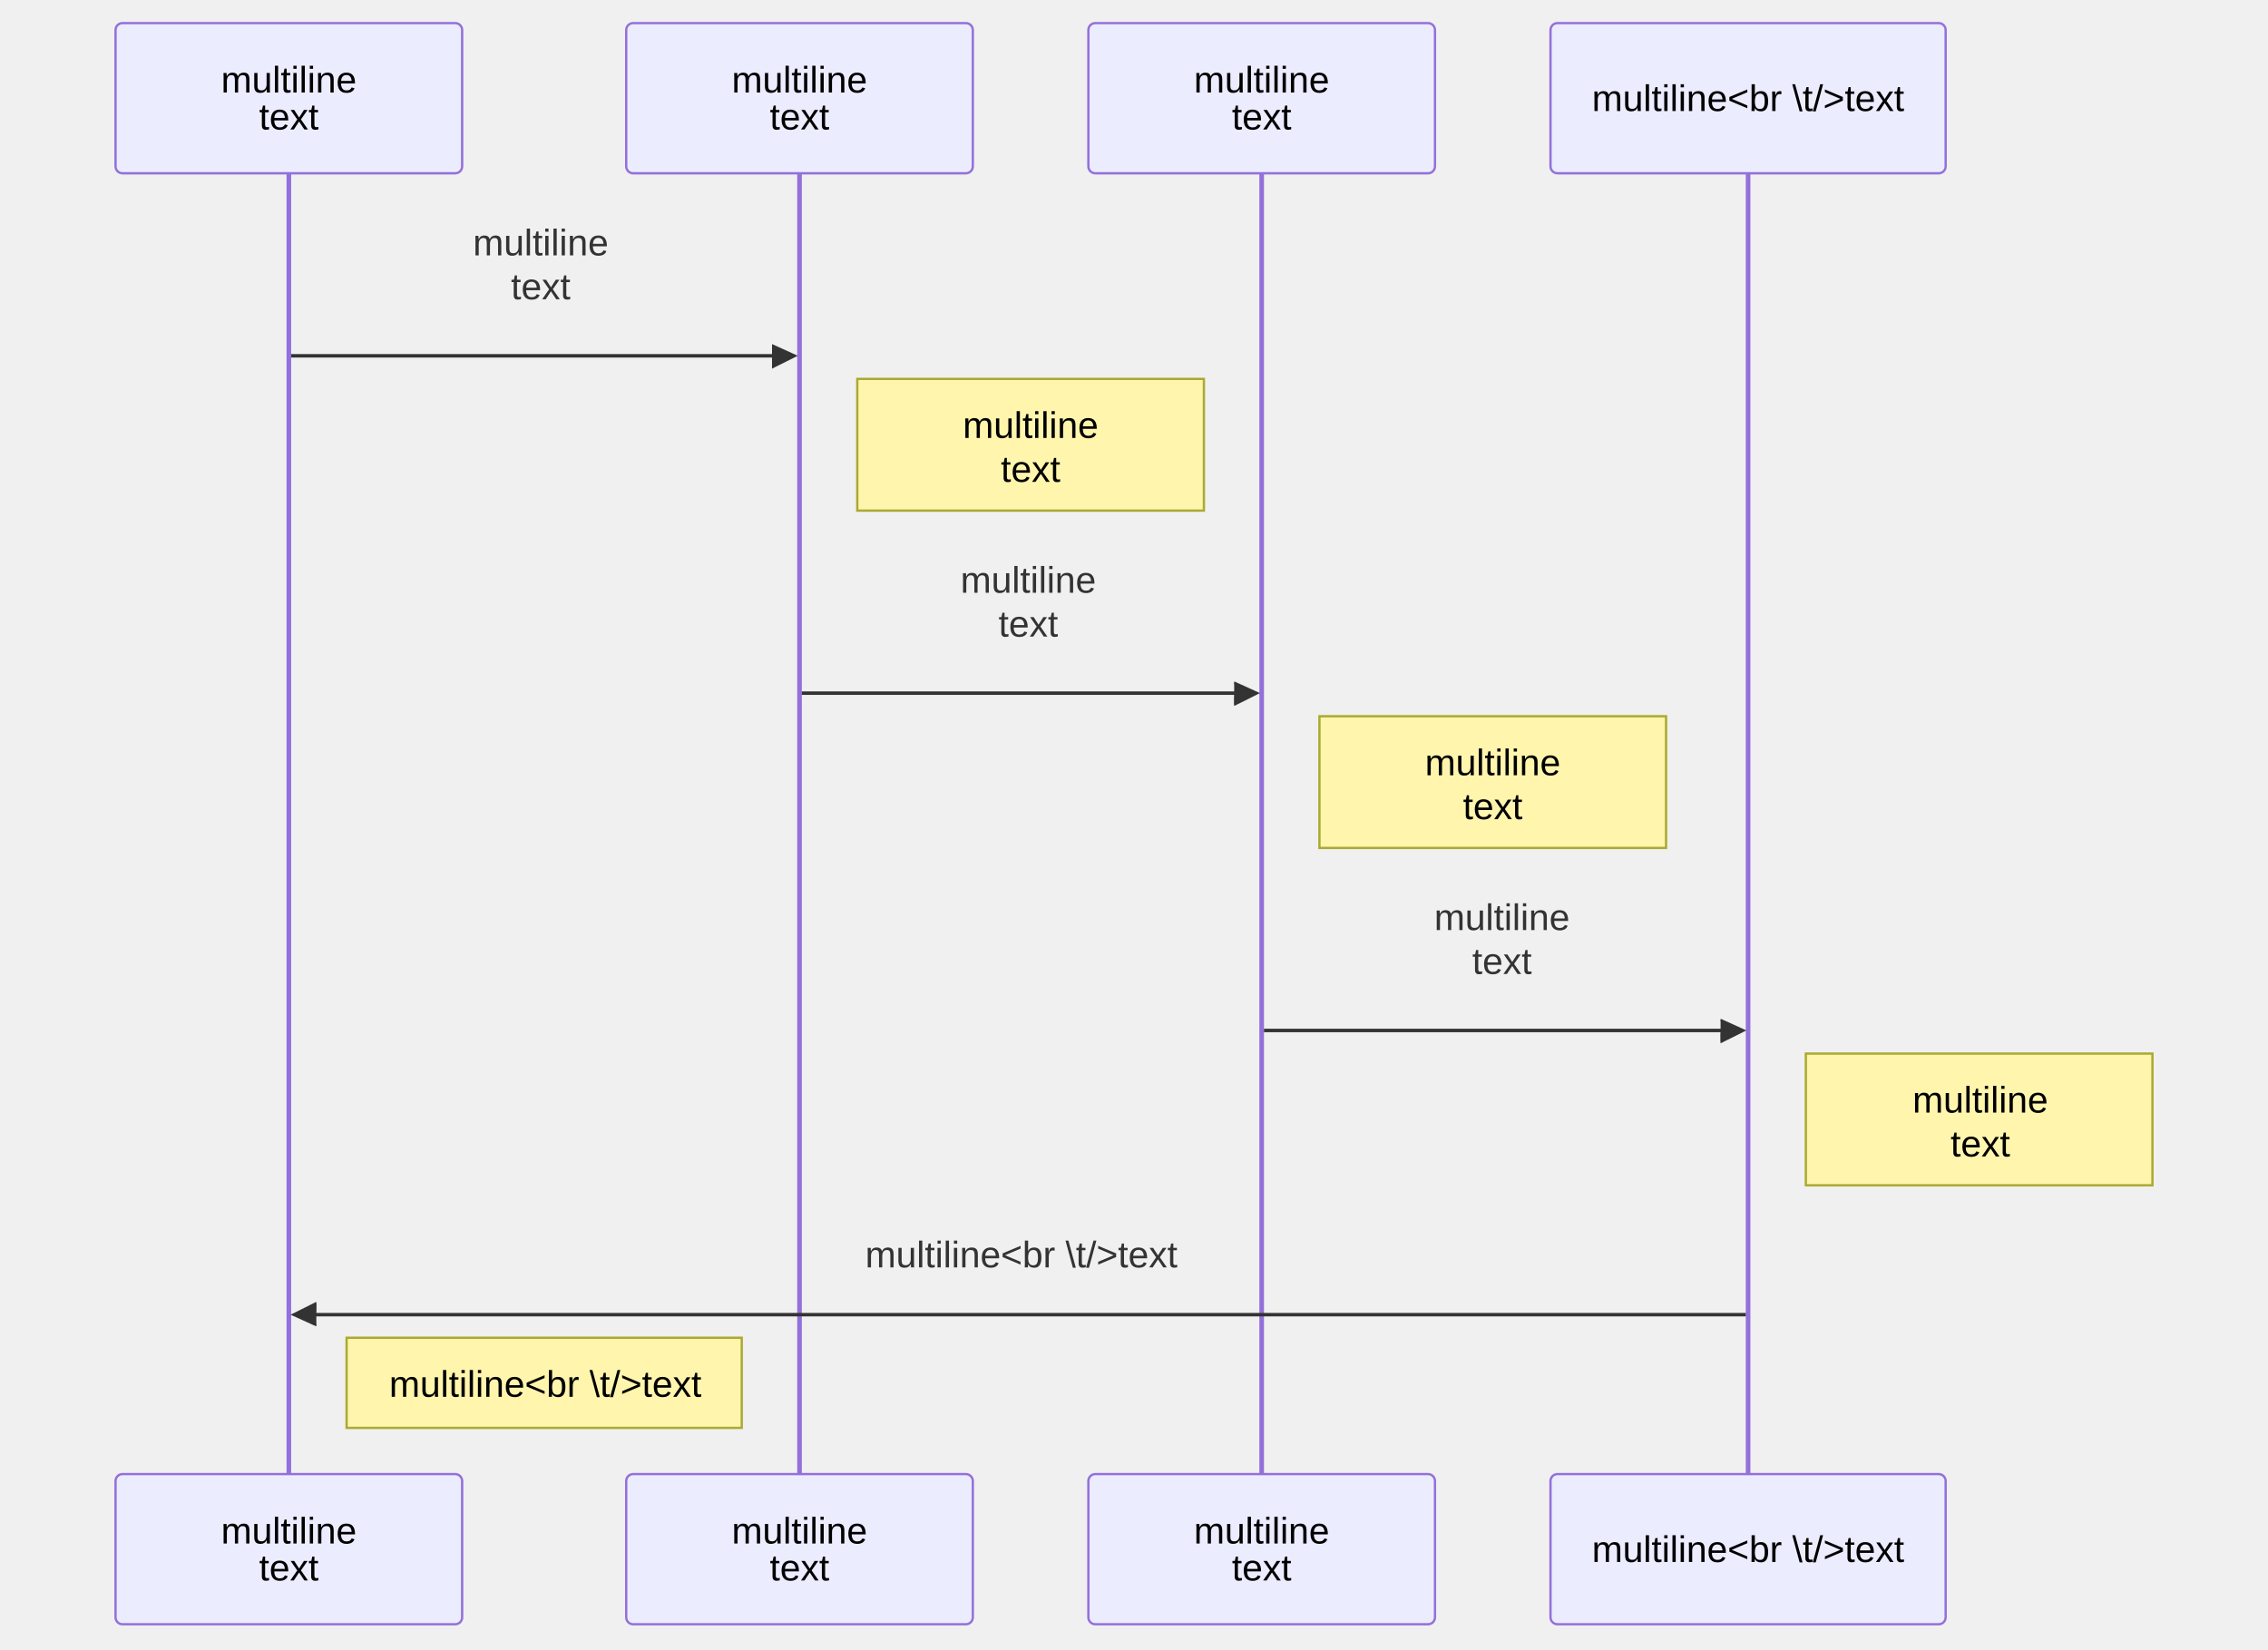
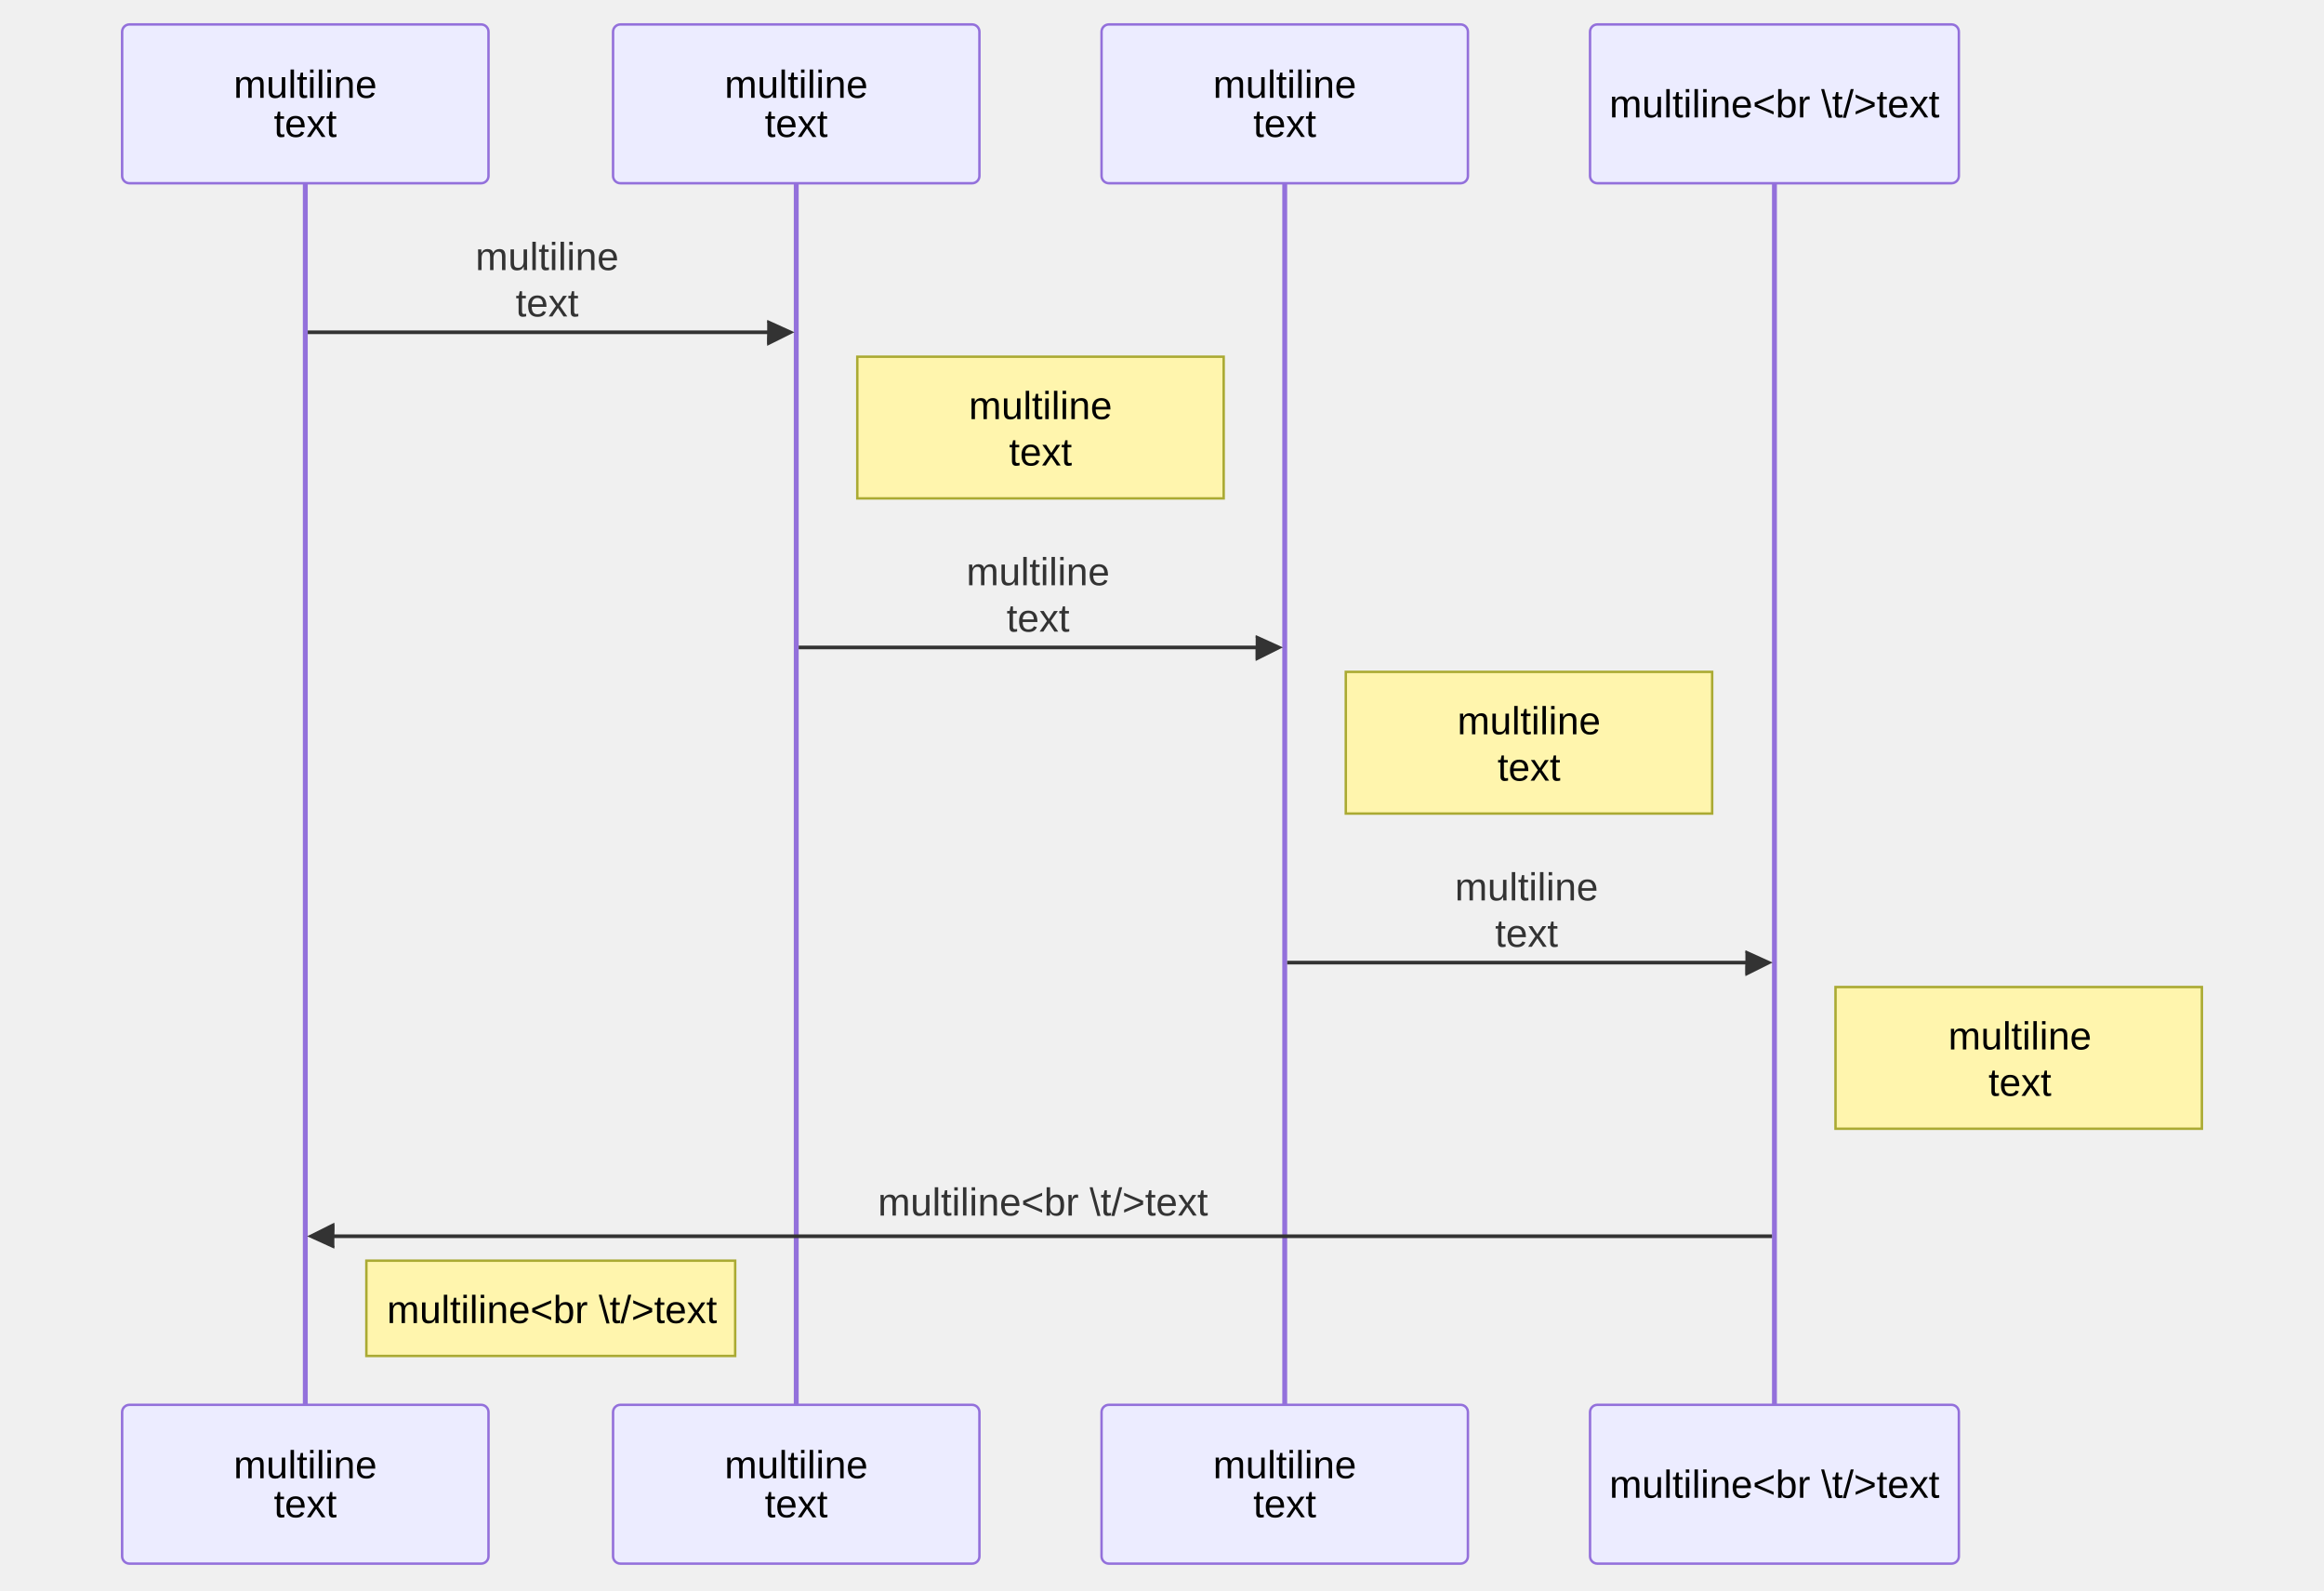
- <svg xmlns="http://www.w3.org/2000/svg" id="html_br_variants_and_wrap" width="100%" style="max-width: 981.5px; background-color: white;" viewBox="-50 -10 981.5 714" role="graphics-document document" aria-roledescription="sequence">
+ <svg xmlns="http://www.w3.org/2000/svg" id="html_br_variants_and_wrap" width="100%" style="max-width: 951.5px; background-color: white;" viewBox="-50 -10 951.5 651" role="graphics-document document" aria-roledescription="sequence">
  <g>
-     <rect x="621" y="628" fill="#eaeaea" stroke="#666" width="171" height="65" name="4" rx="3" ry="3" class="actor actor-bottom" />
-     <text x="706.5" y="660.5" dominant-baseline="central" alignment-baseline="central" class="actor actor-box" style="text-anchor: middle; font-size: 16px; font-weight: 400;">
-       <tspan x="706.5" dy="0">multiline&lt;br \t/&gt;text</tspan>
+     <rect x="601" y="565" fill="#eaeaea" stroke="#666" width="151" height="65" name="4" rx="3" ry="3" class="actor actor-bottom" />
+     <text x="676.5" y="597.5" dominant-baseline="central" alignment-baseline="central" class="actor actor-box" style="text-anchor: middle; font-size: 16px; font-weight: 400;">
+       <tspan x="676.5" dy="0">multiline&lt;br \t/&gt;text</tspan>
    </text>
  </g>
  <g>
-     <rect x="421" y="628" fill="#eaeaea" stroke="#666" width="150" height="65" name="3" rx="3" ry="3" class="actor actor-bottom" />
-     <text x="496" y="660.5" dominant-baseline="central" alignment-baseline="central" class="actor actor-box" style="text-anchor: middle; font-size: 16px; font-weight: 400;">
-       <tspan x="496" dy="-8">multiline</tspan>
+     <rect x="401" y="565" fill="#eaeaea" stroke="#666" width="150" height="65" name="3" rx="3" ry="3" class="actor actor-bottom" />
+     <text x="476" y="597.5" dominant-baseline="central" alignment-baseline="central" class="actor actor-box" style="text-anchor: middle; font-size: 16px; font-weight: 400;">
+       <tspan x="476" dy="-8">multiline</tspan>
    </text>
-     <text x="496" y="660.5" dominant-baseline="central" alignment-baseline="central" class="actor actor-box" style="text-anchor: middle; font-size: 16px; font-weight: 400;">
-       <tspan x="496" dy="8">text</tspan>
+     <text x="476" y="597.5" dominant-baseline="central" alignment-baseline="central" class="actor actor-box" style="text-anchor: middle; font-size: 16px; font-weight: 400;">
+       <tspan x="476" dy="8">text</tspan>
    </text>
  </g>
  <g>
-     <rect x="221" y="628" fill="#eaeaea" stroke="#666" width="150" height="65" name="2" rx="3" ry="3" class="actor actor-bottom" />
-     <text x="296" y="660.5" dominant-baseline="central" alignment-baseline="central" class="actor actor-box" style="text-anchor: middle; font-size: 16px; font-weight: 400;">
-       <tspan x="296" dy="-8">multiline</tspan>
+     <rect x="201" y="565" fill="#eaeaea" stroke="#666" width="150" height="65" name="2" rx="3" ry="3" class="actor actor-bottom" />
+     <text x="276" y="597.5" dominant-baseline="central" alignment-baseline="central" class="actor actor-box" style="text-anchor: middle; font-size: 16px; font-weight: 400;">
+       <tspan x="276" dy="-8">multiline</tspan>
    </text>
-     <text x="296" y="660.5" dominant-baseline="central" alignment-baseline="central" class="actor actor-box" style="text-anchor: middle; font-size: 16px; font-weight: 400;">
-       <tspan x="296" dy="8">text</tspan>
+     <text x="276" y="597.5" dominant-baseline="central" alignment-baseline="central" class="actor actor-box" style="text-anchor: middle; font-size: 16px; font-weight: 400;">
+       <tspan x="276" dy="8">text</tspan>
    </text>
  </g>
  <g>
-     <rect x="0" y="628" fill="#eaeaea" stroke="#666" width="150" height="65" name="1" rx="3" ry="3" class="actor actor-bottom" />
-     <text x="75" y="660.5" dominant-baseline="central" alignment-baseline="central" class="actor actor-box" style="text-anchor: middle; font-size: 16px; font-weight: 400;">
+     <rect x="0" y="565" fill="#eaeaea" stroke="#666" width="150" height="65" name="1" rx="3" ry="3" class="actor actor-bottom" />
+     <text x="75" y="597.5" dominant-baseline="central" alignment-baseline="central" class="actor actor-box" style="text-anchor: middle; font-size: 16px; font-weight: 400;">
      <tspan x="75" dy="-8">multiline</tspan>
    </text>
-     <text x="75" y="660.5" dominant-baseline="central" alignment-baseline="central" class="actor actor-box" style="text-anchor: middle; font-size: 16px; font-weight: 400;">
+     <text x="75" y="597.5" dominant-baseline="central" alignment-baseline="central" class="actor actor-box" style="text-anchor: middle; font-size: 16px; font-weight: 400;">
      <tspan x="75" dy="8">text</tspan>
    </text>
  </g>
  <g>
-     <line id="actor3" x1="706.5" y1="65" x2="706.5" y2="628" class="actor-line 200" stroke-width="0.5px" stroke="#999" name="4" data-et="life-line" data-id="4" />
+     <line id="actor3" x1="676.5" y1="65" x2="676.5" y2="565" class="actor-line 200" stroke-width="0.5px" stroke="#999" name="4" data-et="life-line" data-id="4" />
    <g id="root-3" data-et="participant" data-type="participant" data-id="4">
-       <rect x="621" y="0" fill="#eaeaea" stroke="#666" width="171" height="65" name="4" rx="3" ry="3" class="actor actor-top" />
-       <text x="706.5" y="32.5" dominant-baseline="central" alignment-baseline="central" class="actor actor-box" style="text-anchor: middle; font-size: 16px; font-weight: 400;">
-         <tspan x="706.5" dy="0">multiline&lt;br \t/&gt;text</tspan>
+       <rect x="601" y="0" fill="#eaeaea" stroke="#666" width="151" height="65" name="4" rx="3" ry="3" class="actor actor-top" />
+       <text x="676.5" y="32.5" dominant-baseline="central" alignment-baseline="central" class="actor actor-box" style="text-anchor: middle; font-size: 16px; font-weight: 400;">
+         <tspan x="676.5" dy="0">multiline&lt;br \t/&gt;text</tspan>
      </text>
    </g>
  </g>
  <g>
-     <line id="actor2" x1="496" y1="65" x2="496" y2="628" class="actor-line 200" stroke-width="0.5px" stroke="#999" name="3" data-et="life-line" data-id="3" />
+     <line id="actor2" x1="476" y1="65" x2="476" y2="565" class="actor-line 200" stroke-width="0.5px" stroke="#999" name="3" data-et="life-line" data-id="3" />
    <g id="root-2" data-et="participant" data-type="participant" data-id="3">
-       <rect x="421" y="0" fill="#eaeaea" stroke="#666" width="150" height="65" name="3" rx="3" ry="3" class="actor actor-top" />
-       <text x="496" y="32.5" dominant-baseline="central" alignment-baseline="central" class="actor actor-box" style="text-anchor: middle; font-size: 16px; font-weight: 400;">
-         <tspan x="496" dy="-8">multiline</tspan>
+       <rect x="401" y="0" fill="#eaeaea" stroke="#666" width="150" height="65" name="3" rx="3" ry="3" class="actor actor-top" />
+       <text x="476" y="32.5" dominant-baseline="central" alignment-baseline="central" class="actor actor-box" style="text-anchor: middle; font-size: 16px; font-weight: 400;">
+         <tspan x="476" dy="-8">multiline</tspan>
      </text>
-       <text x="496" y="32.5" dominant-baseline="central" alignment-baseline="central" class="actor actor-box" style="text-anchor: middle; font-size: 16px; font-weight: 400;">
-         <tspan x="496" dy="8">text</tspan>
+       <text x="476" y="32.5" dominant-baseline="central" alignment-baseline="central" class="actor actor-box" style="text-anchor: middle; font-size: 16px; font-weight: 400;">
+         <tspan x="476" dy="8">text</tspan>
      </text>
    </g>
  </g>
  <g>
-     <line id="actor1" x1="296" y1="65" x2="296" y2="628" class="actor-line 200" stroke-width="0.5px" stroke="#999" name="2" data-et="life-line" data-id="2" />
+     <line id="actor1" x1="276" y1="65" x2="276" y2="565" class="actor-line 200" stroke-width="0.5px" stroke="#999" name="2" data-et="life-line" data-id="2" />
    <g id="root-1" data-et="participant" data-type="participant" data-id="2">
-       <rect x="221" y="0" fill="#eaeaea" stroke="#666" width="150" height="65" name="2" rx="3" ry="3" class="actor actor-top" />
-       <text x="296" y="32.5" dominant-baseline="central" alignment-baseline="central" class="actor actor-box" style="text-anchor: middle; font-size: 16px; font-weight: 400;">
-         <tspan x="296" dy="-8">multiline</tspan>
+       <rect x="201" y="0" fill="#eaeaea" stroke="#666" width="150" height="65" name="2" rx="3" ry="3" class="actor actor-top" />
+       <text x="276" y="32.5" dominant-baseline="central" alignment-baseline="central" class="actor actor-box" style="text-anchor: middle; font-size: 16px; font-weight: 400;">
+         <tspan x="276" dy="-8">multiline</tspan>
      </text>
-       <text x="296" y="32.5" dominant-baseline="central" alignment-baseline="central" class="actor actor-box" style="text-anchor: middle; font-size: 16px; font-weight: 400;">
-         <tspan x="296" dy="8">text</tspan>
+       <text x="276" y="32.5" dominant-baseline="central" alignment-baseline="central" class="actor actor-box" style="text-anchor: middle; font-size: 16px; font-weight: 400;">
+         <tspan x="276" dy="8">text</tspan>
      </text>
    </g>
  </g>
  <g>
-     <line id="actor0" x1="75" y1="65" x2="75" y2="628" class="actor-line 200" stroke-width="0.5px" stroke="#999" name="1" data-et="life-line" data-id="1" />
+     <line id="actor0" x1="75" y1="65" x2="75" y2="565" class="actor-line 200" stroke-width="0.5px" stroke="#999" name="1" data-et="life-line" data-id="1" />
    <g id="root-0" data-et="participant" data-type="participant" data-id="1">
      <rect x="0" y="0" fill="#eaeaea" stroke="#666" width="150" height="65" name="1" rx="3" ry="3" class="actor actor-top" />
      <text x="75" y="32.5" dominant-baseline="central" alignment-baseline="central" class="actor actor-box" style="text-anchor: middle; font-size: 16px; font-weight: 400;">
        <tspan x="75" dy="-8">multiline</tspan>
      </text>
      <text x="75" y="32.5" dominant-baseline="central" alignment-baseline="central" class="actor actor-box" style="text-anchor: middle; font-size: 16px; font-weight: 400;">
        <tspan x="75" dy="8">text</tspan>
      </text>
    </g>
  </g>
  <style>#html_br_variants_and_wrap{font-family:"trebuchet ms",verdana,arial,sans-serif;font-size:16px;fill:#333;}@keyframes edge-animation-frame{from{stroke-dashoffset:0;}}@keyframes dash{to{stroke-dashoffset:0;}}#html_br_variants_and_wrap .edge-animation-slow{stroke-dasharray:9,5!important;stroke-dashoffset:900;animation:dash 50s linear infinite;stroke-linecap:round;}#html_br_variants_and_wrap .edge-animation-fast{stroke-dasharray:9,5!important;stroke-dashoffset:900;animation:dash 20s linear infinite;stroke-linecap:round;}#html_br_variants_and_wrap .error-icon{fill:#552222;}#html_br_variants_and_wrap .error-text{fill:#552222;stroke:#552222;}#html_br_variants_and_wrap .edge-thickness-normal{stroke-width:1px;}#html_br_variants_and_wrap .edge-thickness-thick{stroke-width:3.5px;}#html_br_variants_and_wrap .edge-pattern-solid{stroke-dasharray:0;}#html_br_variants_and_wrap .edge-thickness-invisible{stroke-width:0;fill:none;}#html_br_variants_and_wrap .edge-pattern-dashed{stroke-dasharray:3;}#html_br_variants_and_wrap .edge-pattern-dotted{stroke-dasharray:2;}#html_br_variants_and_wrap .marker{fill:#333333;stroke:#333333;}#html_br_variants_and_wrap .marker.cross{stroke:#333333;}#html_br_variants_and_wrap svg{font-family:"trebuchet ms",verdana,arial,sans-serif;font-size:16px;}#html_br_variants_and_wrap p{margin:0;}#html_br_variants_and_wrap .actor{stroke:#9370DB;fill:#ECECFF;stroke-width:1;}#html_br_variants_and_wrap rect.actor.outer-path[data-look="neo"]{filter:drop-shadow(1px 2px 2px rgba(185, 185, 185, 1));}#html_br_variants_and_wrap rect.note[data-look="neo"]{stroke:#aaaa33;fill:#fff5ad;filter:drop-shadow(1px 2px 2px rgba(185, 185, 185, 1));}#html_br_variants_and_wrap text.actor&gt;tspan{fill:black;stroke:none;}#html_br_variants_and_wrap .actor-line{stroke:#9370DB;}#html_br_variants_and_wrap .innerArc{stroke-width:1.5;stroke-dasharray:none;}#html_br_variants_and_wrap .messageLine0{stroke-width:1.5;stroke-dasharray:none;stroke:#333;}#html_br_variants_and_wrap .messageLine1{stroke-width:1.5;stroke-dasharray:2,2;stroke:#333;}#html_br_variants_and_wrap [id$="-arrowhead"] path{fill:#333;stroke:#333;}#html_br_variants_and_wrap .sequenceNumber{fill:white;}#html_br_variants_and_wrap [id$="-sequencenumber"]{fill:#333;}#html_br_variants_and_wrap [id$="-crosshead"] path{fill:#333;stroke:#333;}#html_br_variants_and_wrap .messageText{fill:#333;stroke:none;}#html_br_variants_and_wrap .labelBox{stroke:#9370DB;fill:#ECECFF;filter:none;}#html_br_variants_and_wrap .labelText,#html_br_variants_and_wrap .labelText&gt;tspan{fill:black;stroke:none;}#html_br_variants_and_wrap .loopText,#html_br_variants_and_wrap .loopText&gt;tspan{fill:black;stroke:none;}#html_br_variants_and_wrap .sectionTitle,#html_br_variants_and_wrap .sectionTitle&gt;tspan{fill:black;stroke:none;}#html_br_variants_and_wrap .loopLine{stroke-width:2px;stroke-dasharray:2,2;stroke:#9370DB;fill:#9370DB;}#html_br_variants_and_wrap .note{stroke:#aaaa33;fill:#fff5ad;}#html_br_variants_and_wrap .noteText,#html_br_variants_and_wrap .noteText&gt;tspan{fill:black;stroke:none;font-weight:normal;}#html_br_variants_and_wrap .activation0{fill:#f4f4f4;stroke:#666;}#html_br_variants_and_wrap .activation1{fill:#f4f4f4;stroke:#666;}#html_br_variants_and_wrap .activation2{fill:#f4f4f4;stroke:#666;}#html_br_variants_and_wrap .actorPopupMenu{position:absolute;}#html_br_variants_and_wrap .actorPopupMenuPanel{position:absolute;fill:#ECECFF;box-shadow:0px 8px 16px 0px rgba(0,0,0,0.2);filter:drop-shadow(3px 5px 2px rgb(0 0 0 / 0.4));}#html_br_variants_and_wrap .actor-man circle,#html_br_variants_and_wrap line{fill:#ECECFF;stroke-width:2px;}#html_br_variants_and_wrap g rect.rect{filter:drop-shadow(1px 2px 2px rgba(185, 185, 185, 1));stroke:#9370DB;}#html_br_variants_and_wrap .node .neo-node{stroke:#9370DB;}#html_br_variants_and_wrap [data-look="neo"].node rect,#html_br_variants_and_wrap [data-look="neo"].cluster rect,#html_br_variants_and_wrap [data-look="neo"].node polygon{stroke:#9370DB;filter:drop-shadow(1px 2px 2px rgba(185, 185, 185, 1));}#html_br_variants_and_wrap [data-look="neo"].swimlane.cluster rect{filter:none;}#html_br_variants_and_wrap [data-look="neo"].node path{stroke:#9370DB;stroke-width:1px;}#html_br_variants_and_wrap [data-look="neo"].node .outer-path{filter:drop-shadow(1px 2px 2px rgba(185, 185, 185, 1));}#html_br_variants_and_wrap [data-look="neo"].node .neo-line path{stroke:#9370DB;filter:none;}#html_br_variants_and_wrap [data-look="neo"].node circle{stroke:#9370DB;filter:drop-shadow(1px 2px 2px rgba(185, 185, 185, 1));}#html_br_variants_and_wrap [data-look="neo"].node circle .state-start{fill:#000000;}#html_br_variants_and_wrap [data-look="neo"].icon-shape .icon{fill:#9370DB;filter:drop-shadow(1px 2px 2px rgba(185, 185, 185, 1));}#html_br_variants_and_wrap [data-look="neo"].icon-shape .icon-neo path{stroke:#9370DB;filter:drop-shadow(1px 2px 2px rgba(185, 185, 185, 1));}#html_br_variants_and_wrap :root{--mermaid-font-family:"trebuchet ms",verdana,arial,sans-serif;}</style>
  <g />
  <defs>
    <symbol id="html_br_variants_and_wrap-computer" width="24" height="24">
      <path transform="scale(.5)" d="M2 2v13h20v-13h-20zm18 11h-16v-9h16v9zm-10.228 6l.466-1h3.524l.467 1h-4.457zm14.228 3h-24l2-6h2.104l-1.33 4h18.45l-1.297-4h2.073l2 6zm-5-10h-14v-7h14v7z" />
    </symbol>
  </defs>
  <defs>
    <symbol id="html_br_variants_and_wrap-database" fill-rule="evenodd" clip-rule="evenodd">
      <path transform="scale(.5)" d="M12.258.001l.256.004.255.005.253.008.251.01.249.012.247.015.246.016.242.019.241.02.239.023.236.024.233.027.231.028.229.031.225.032.223.034.22.036.217.038.214.04.211.041.208.043.205.045.201.046.198.048.194.05.191.051.187.053.183.054.18.056.175.057.172.059.168.06.163.061.16.063.155.064.15.066.074.033.073.033.071.034.07.034.069.035.068.035.067.035.066.035.064.036.064.036.062.036.06.036.06.037.058.037.058.037.055.038.055.038.053.038.052.038.051.039.05.039.048.039.047.039.045.04.044.04.043.04.041.04.04.041.039.041.037.041.036.041.034.041.033.042.032.042.03.042.029.042.027.042.026.043.024.043.023.043.021.043.02.043.018.044.017.043.015.044.013.044.012.044.011.045.009.044.007.045.006.045.004.045.002.045.001.045v17l-.001.045-.002.045-.004.045-.006.045-.007.045-.009.044-.011.045-.012.044-.013.044-.015.044-.017.043-.018.044-.02.043-.021.043-.023.043-.024.043-.026.043-.027.042-.029.042-.03.042-.032.042-.033.042-.034.041-.036.041-.037.041-.039.041-.04.041-.041.04-.043.04-.044.04-.045.04-.047.039-.048.039-.05.039-.051.039-.052.038-.053.038-.055.038-.055.038-.058.037-.058.037-.06.037-.06.036-.062.036-.064.036-.064.036-.066.035-.067.035-.068.035-.069.035-.07.034-.071.034-.073.033-.074.033-.15.066-.155.064-.16.063-.163.061-.168.06-.172.059-.175.057-.18.056-.183.054-.187.053-.191.051-.194.05-.198.048-.201.046-.205.045-.208.043-.211.041-.214.04-.217.038-.22.036-.223.034-.225.032-.229.031-.231.028-.233.027-.236.024-.239.023-.241.02-.242.019-.246.016-.247.015-.249.012-.251.01-.253.008-.255.005-.256.004-.258.001-.258-.001-.256-.004-.255-.005-.253-.008-.251-.01-.249-.012-.247-.015-.245-.016-.243-.019-.241-.02-.238-.023-.236-.024-.234-.027-.231-.028-.228-.031-.226-.032-.223-.034-.22-.036-.217-.038-.214-.04-.211-.041-.208-.043-.204-.045-.201-.046-.198-.048-.195-.05-.19-.051-.187-.053-.184-.054-.179-.056-.176-.057-.172-.059-.167-.06-.164-.061-.159-.063-.155-.064-.151-.066-.074-.033-.072-.033-.072-.034-.07-.034-.069-.035-.068-.035-.067-.035-.066-.035-.064-.036-.063-.036-.062-.036-.061-.036-.06-.037-.058-.037-.057-.037-.056-.038-.055-.038-.053-.038-.052-.038-.051-.039-.049-.039-.049-.039-.046-.039-.046-.04-.044-.04-.043-.04-.041-.04-.04-.041-.039-.041-.037-.041-.036-.041-.034-.041-.033-.042-.032-.042-.03-.042-.029-.042-.027-.042-.026-.043-.024-.043-.023-.043-.021-.043-.02-.043-.018-.044-.017-.043-.015-.044-.013-.044-.012-.044-.011-.045-.009-.044-.007-.045-.006-.045-.004-.045-.002-.045-.001-.045v-17l.001-.045.002-.045.004-.045.006-.045.007-.045.009-.044.011-.045.012-.044.013-.044.015-.044.017-.043.018-.044.02-.043.021-.043.023-.043.024-.043.026-.043.027-.042.029-.042.03-.042.032-.042.033-.042.034-.041.036-.041.037-.041.039-.041.04-.041.041-.04.043-.04.044-.04.046-.04.046-.039.049-.039.049-.039.051-.039.052-.038.053-.038.055-.038.056-.038.057-.037.058-.037.06-.037.061-.036.062-.036.063-.036.064-.036.066-.035.067-.035.068-.035.069-.035.07-.034.072-.034.072-.033.074-.033.151-.066.155-.064.159-.063.164-.061.167-.06.172-.059.176-.057.179-.056.184-.054.187-.053.19-.051.195-.05.198-.048.201-.046.204-.045.208-.043.211-.041.214-.04.217-.038.22-.036.223-.034.226-.032.228-.031.231-.028.234-.027.236-.024.238-.023.241-.02.243-.019.245-.016.247-.015.249-.012.251-.01.253-.008.255-.005.256-.004.258-.001.258.001zm-9.258 20.499v.01l.001.021.003.021.004.022.005.021.006.022.007.022.009.023.01.022.011.023.012.023.013.023.015.023.016.024.017.023.018.024.019.024.021.024.022.025.023.024.024.025.052.049.056.05.061.051.066.051.07.051.075.051.079.052.084.052.088.052.092.052.097.052.102.051.105.052.11.052.114.051.119.051.123.051.127.05.131.05.135.05.139.048.144.049.147.047.152.047.155.047.16.045.163.045.167.043.171.043.176.041.178.041.183.039.187.039.19.037.194.035.197.035.202.033.204.031.209.03.212.029.216.027.219.025.222.024.226.021.23.02.233.018.236.016.24.015.243.012.246.01.249.008.253.005.256.004.259.001.26-.001.257-.004.254-.005.25-.008.247-.011.244-.012.241-.014.237-.016.233-.018.231-.021.226-.021.224-.024.22-.026.216-.027.212-.028.21-.031.205-.031.202-.034.198-.034.194-.036.191-.037.187-.039.183-.04.179-.04.175-.042.172-.043.168-.044.163-.045.16-.046.155-.046.152-.047.148-.048.143-.049.139-.049.136-.05.131-.05.126-.05.123-.051.118-.052.114-.051.11-.052.106-.052.101-.052.096-.052.092-.052.088-.053.083-.051.079-.052.074-.052.07-.051.065-.051.06-.051.056-.05.051-.05.023-.024.023-.025.021-.024.02-.024.019-.024.018-.024.017-.024.015-.023.014-.024.013-.023.012-.023.01-.023.01-.022.008-.022.006-.022.006-.022.004-.022.004-.021.001-.021.001-.021v-4.127l-.077.055-.08.053-.083.054-.085.053-.087.052-.09.052-.093.051-.095.05-.097.05-.1.049-.102.049-.105.048-.106.047-.109.047-.111.046-.114.045-.115.045-.118.044-.12.043-.122.042-.124.042-.126.041-.128.04-.13.04-.132.038-.134.038-.135.037-.138.037-.139.035-.142.035-.143.034-.144.033-.147.032-.148.031-.15.03-.151.03-.153.029-.154.027-.156.027-.158.026-.159.025-.161.024-.162.023-.163.022-.165.021-.166.02-.167.019-.169.018-.169.017-.171.016-.173.015-.173.014-.175.013-.175.012-.177.011-.178.01-.179.008-.179.008-.181.006-.182.005-.182.004-.184.003-.184.002h-.37l-.184-.002-.184-.003-.182-.004-.182-.005-.181-.006-.179-.008-.179-.008-.178-.01-.176-.011-.176-.012-.175-.013-.173-.014-.172-.015-.171-.016-.17-.017-.169-.018-.167-.019-.166-.02-.165-.021-.163-.022-.162-.023-.161-.024-.159-.025-.157-.026-.156-.027-.155-.027-.153-.029-.151-.03-.15-.03-.148-.031-.146-.032-.145-.033-.143-.034-.141-.035-.14-.035-.137-.037-.136-.037-.134-.038-.132-.038-.13-.04-.128-.04-.126-.041-.124-.042-.122-.042-.12-.044-.117-.043-.116-.045-.113-.045-.112-.046-.109-.047-.106-.047-.105-.048-.102-.049-.1-.049-.097-.05-.095-.05-.093-.052-.09-.051-.087-.052-.085-.053-.083-.054-.08-.054-.077-.054v4.127zm0-5.654v.011l.001.021.003.021.004.021.005.022.006.022.007.022.009.022.01.022.011.023.012.023.013.023.015.024.016.023.017.024.018.024.019.024.021.024.022.024.023.025.024.024.052.05.056.05.061.05.066.051.07.051.075.052.079.051.084.052.088.052.092.052.097.052.102.052.105.052.11.051.114.051.119.052.123.05.127.051.131.05.135.049.139.049.144.048.147.048.152.047.155.046.16.045.163.045.167.044.171.042.176.042.178.04.183.04.187.038.19.037.194.036.197.034.202.033.204.032.209.03.212.028.216.027.219.025.222.024.226.022.23.02.233.018.236.016.24.014.243.012.246.01.249.008.253.006.256.003.259.001.26-.001.257-.003.254-.006.25-.008.247-.01.244-.012.241-.015.237-.016.233-.018.231-.02.226-.022.224-.024.22-.025.216-.027.212-.029.21-.03.205-.032.202-.033.198-.035.194-.036.191-.037.187-.039.183-.039.179-.041.175-.042.172-.043.168-.044.163-.045.16-.045.155-.047.152-.047.148-.048.143-.048.139-.05.136-.049.131-.05.126-.051.123-.051.118-.051.114-.052.11-.052.106-.052.101-.052.096-.052.092-.052.088-.052.083-.052.079-.052.074-.051.07-.052.065-.051.06-.05.056-.051.051-.049.023-.025.023-.024.021-.025.02-.024.019-.024.018-.024.017-.024.015-.023.014-.023.013-.024.012-.022.01-.023.01-.023.008-.022.006-.022.006-.022.004-.021.004-.022.001-.021.001-.021v-4.139l-.077.054-.08.054-.083.054-.085.052-.087.053-.09.051-.093.051-.095.051-.097.05-.1.049-.102.049-.105.048-.106.047-.109.047-.111.046-.114.045-.115.044-.118.044-.12.044-.122.042-.124.042-.126.041-.128.04-.13.039-.132.039-.134.038-.135.037-.138.036-.139.036-.142.035-.143.033-.144.033-.147.033-.148.031-.15.03-.151.03-.153.028-.154.028-.156.027-.158.026-.159.025-.161.024-.162.023-.163.022-.165.021-.166.02-.167.019-.169.018-.169.017-.171.016-.173.015-.173.014-.175.013-.175.012-.177.011-.178.009-.179.009-.179.007-.181.007-.182.005-.182.004-.184.003-.184.002h-.37l-.184-.002-.184-.003-.182-.004-.182-.005-.181-.007-.179-.007-.179-.009-.178-.009-.176-.011-.176-.012-.175-.013-.173-.014-.172-.015-.171-.016-.17-.017-.169-.018-.167-.019-.166-.02-.165-.021-.163-.022-.162-.023-.161-.024-.159-.025-.157-.026-.156-.027-.155-.028-.153-.028-.151-.03-.15-.03-.148-.031-.146-.033-.145-.033-.143-.033-.141-.035-.14-.036-.137-.036-.136-.037-.134-.038-.132-.039-.13-.039-.128-.04-.126-.041-.124-.042-.122-.043-.12-.043-.117-.044-.116-.044-.113-.046-.112-.046-.109-.046-.106-.047-.105-.048-.102-.049-.1-.049-.097-.05-.095-.051-.093-.051-.09-.051-.087-.053-.085-.052-.083-.054-.08-.054-.077-.054v4.139zm0-5.666v.011l.001.02.003.022.004.021.005.022.006.021.007.022.009.023.01.022.011.023.012.023.013.023.015.023.016.024.017.024.018.023.019.024.021.025.022.024.023.024.024.025.052.05.056.05.061.05.066.051.07.051.075.052.079.051.084.052.088.052.092.052.097.052.102.052.105.051.11.052.114.051.119.051.123.051.127.05.131.05.135.05.139.049.144.048.147.048.152.047.155.046.16.045.163.045.167.043.171.043.176.042.178.04.183.04.187.038.19.037.194.036.197.034.202.033.204.032.209.03.212.028.216.027.219.025.222.024.226.021.23.02.233.018.236.017.24.014.243.012.246.01.249.008.253.006.256.003.259.001.26-.001.257-.003.254-.006.25-.008.247-.01.244-.013.241-.014.237-.016.233-.018.231-.02.226-.022.224-.024.22-.025.216-.027.212-.029.21-.03.205-.032.202-.033.198-.035.194-.036.191-.037.187-.039.183-.039.179-.041.175-.042.172-.043.168-.044.163-.045.16-.045.155-.047.152-.047.148-.048.143-.049.139-.049.136-.049.131-.051.126-.05.123-.051.118-.052.114-.051.11-.052.106-.052.101-.052.096-.052.092-.052.088-.052.083-.052.079-.052.074-.052.07-.051.065-.051.06-.051.056-.05.051-.049.023-.025.023-.025.021-.024.02-.024.019-.024.018-.024.017-.024.015-.023.014-.024.013-.023.012-.023.01-.022.01-.023.008-.022.006-.022.006-.022.004-.022.004-.021.001-.021.001-.021v-4.153l-.077.054-.08.054-.083.053-.085.053-.087.053-.09.051-.093.051-.095.051-.097.05-.1.049-.102.048-.105.048-.106.048-.109.046-.111.046-.114.046-.115.044-.118.044-.12.043-.122.043-.124.042-.126.041-.128.04-.13.039-.132.039-.134.038-.135.037-.138.036-.139.036-.142.034-.143.034-.144.033-.147.032-.148.032-.15.03-.151.03-.153.028-.154.028-.156.027-.158.026-.159.024-.161.024-.162.023-.163.023-.165.021-.166.02-.167.019-.169.018-.169.017-.171.016-.173.015-.173.014-.175.013-.175.012-.177.01-.178.01-.179.009-.179.007-.181.006-.182.006-.182.004-.184.003-.184.001-.185.001-.185-.001-.184-.001-.184-.003-.182-.004-.182-.006-.181-.006-.179-.007-.179-.009-.178-.01-.176-.01-.176-.012-.175-.013-.173-.014-.172-.015-.171-.016-.17-.017-.169-.018-.167-.019-.166-.02-.165-.021-.163-.023-.162-.023-.161-.024-.159-.024-.157-.026-.156-.027-.155-.028-.153-.028-.151-.03-.15-.03-.148-.032-.146-.032-.145-.033-.143-.034-.141-.034-.14-.036-.137-.036-.136-.037-.134-.038-.132-.039-.13-.039-.128-.041-.126-.041-.124-.041-.122-.043-.12-.043-.117-.044-.116-.044-.113-.046-.112-.046-.109-.046-.106-.048-.105-.048-.102-.048-.1-.05-.097-.049-.095-.051-.093-.051-.09-.052-.087-.052-.085-.053-.083-.053-.08-.054-.077-.054v4.153zm8.74-8.179l-.257.004-.254.005-.25.008-.247.011-.244.012-.241.014-.237.016-.233.018-.231.021-.226.022-.224.023-.22.026-.216.027-.212.028-.21.031-.205.032-.202.033-.198.034-.194.036-.191.038-.187.038-.183.04-.179.041-.175.042-.172.043-.168.043-.163.045-.16.046-.155.046-.152.048-.148.048-.143.048-.139.049-.136.05-.131.05-.126.051-.123.051-.118.051-.114.052-.11.052-.106.052-.101.052-.096.052-.092.052-.088.052-.083.052-.079.052-.074.051-.07.052-.065.051-.06.05-.056.05-.051.05-.023.025-.023.024-.021.024-.02.025-.019.024-.018.024-.017.023-.015.024-.014.023-.013.023-.012.023-.01.023-.01.022-.008.022-.006.023-.006.021-.004.022-.004.021-.001.021-.001.021.001.021.001.021.004.021.004.022.006.021.006.023.008.022.01.022.01.023.012.023.013.023.014.023.015.024.017.023.018.024.019.024.02.025.021.024.023.024.023.025.051.05.056.05.06.05.065.051.07.052.074.051.079.052.083.052.088.052.092.052.096.052.101.052.106.052.11.052.114.052.118.051.123.051.126.051.131.05.136.05.139.049.143.048.148.048.152.048.155.046.16.046.163.045.168.043.172.043.175.042.179.041.183.04.187.038.191.038.194.036.198.034.202.033.205.032.21.031.212.028.216.027.22.026.224.023.226.022.231.021.233.018.237.016.241.014.244.012.247.011.25.008.254.005.257.004.26.001.26-.001.257-.004.254-.005.25-.008.247-.011.244-.012.241-.014.237-.016.233-.018.231-.021.226-.022.224-.023.22-.026.216-.027.212-.028.21-.031.205-.032.202-.033.198-.034.194-.036.191-.038.187-.038.183-.04.179-.041.175-.042.172-.043.168-.043.163-.045.16-.046.155-.046.152-.048.148-.048.143-.048.139-.049.136-.05.131-.05.126-.051.123-.051.118-.051.114-.052.11-.052.106-.052.101-.052.096-.052.092-.052.088-.052.083-.052.079-.052.074-.051.07-.052.065-.051.06-.05.056-.05.051-.05.023-.025.023-.024.021-.024.02-.025.019-.024.018-.024.017-.023.015-.024.014-.023.013-.023.012-.023.01-.023.01-.022.008-.022.006-.023.006-.021.004-.022.004-.021.001-.021.001-.021-.001-.021-.001-.021-.004-.021-.004-.022-.006-.021-.006-.023-.008-.022-.01-.022-.01-.023-.012-.023-.013-.023-.014-.023-.015-.024-.017-.023-.018-.024-.019-.024-.02-.025-.021-.024-.023-.024-.023-.025-.051-.05-.056-.05-.06-.05-.065-.051-.07-.052-.074-.051-.079-.052-.083-.052-.088-.052-.092-.052-.096-.052-.101-.052-.106-.052-.11-.052-.114-.052-.118-.051-.123-.051-.126-.051-.131-.05-.136-.05-.139-.049-.143-.048-.148-.048-.152-.048-.155-.046-.16-.046-.163-.045-.168-.043-.172-.043-.175-.042-.179-.041-.183-.04-.187-.038-.191-.038-.194-.036-.198-.034-.202-.033-.205-.032-.21-.031-.212-.028-.216-.027-.22-.026-.224-.023-.226-.022-.231-.021-.233-.018-.237-.016-.241-.014-.244-.012-.247-.011-.25-.008-.254-.005-.257-.004-.26-.001-.26.001z" />
    </symbol>
  </defs>
  <defs>
    <symbol id="html_br_variants_and_wrap-clock" width="24" height="24">
      <path transform="scale(.5)" d="M12 2c5.514 0 10 4.486 10 10s-4.486 10-10 10-10-4.486-10-10 4.486-10 10-10zm0-2c-6.627 0-12 5.373-12 12s5.373 12 12 12 12-5.373 12-12-5.373-12-12-12zm5.848 12.459c.202.038.202.333.001.372-1.907.361-6.045 1.111-6.547 1.111-.719 0-1.301-.582-1.301-1.301 0-.512.77-5.447 1.125-7.445.034-.192.312-.181.343.014l.985 6.238 5.394 1.011z" />
    </symbol>
  </defs>
  <defs>
    <marker id="html_br_variants_and_wrap-arrowhead" refX="7.9" refY="5" markerUnits="userSpaceOnUse" markerWidth="12" markerHeight="12" orient="auto-start-reverse">
      <path d="M -1 0 L 10 5 L 0 10 z" />
    </marker>
  </defs>
  <defs>
    <marker id="html_br_variants_and_wrap-crosshead" markerWidth="15" markerHeight="8" orient="auto" refX="4" refY="4.5">
      <path fill="none" stroke="#000000" stroke-width="1pt" d="M 1,2 L 6,7 M 6,2 L 1,7" style="stroke-dasharray: 0, 0;" />
    </marker>
  </defs>
  <defs>
    <marker id="html_br_variants_and_wrap-filled-head" refX="15.5" refY="7" markerWidth="20" markerHeight="28" orient="auto">
      <path d="M 18,7 L9,13 L14,7 L9,1 Z" />
    </marker>
  </defs>
  <defs>
    <marker id="html_br_variants_and_wrap-sequencenumber" refX="15" refY="15" markerWidth="60" markerHeight="40" orient="auto">
      <circle cx="15" cy="15" r="6" />
    </marker>
  </defs>
  <defs>
    <marker id="html_br_variants_and_wrap-solidTopArrowHead" refX="7.9" refY="7.25" markerUnits="userSpaceOnUse" markerWidth="12" markerHeight="12" orient="auto-start-reverse">
      <path d="M 0 0 L 10 8 L 0 8 z" />
    </marker>
  </defs>
  <defs>
    <marker id="html_br_variants_and_wrap-solidBottomArrowHead" refX="7.9" refY="0.75" markerUnits="userSpaceOnUse" markerWidth="12" markerHeight="12" orient="auto-start-reverse">
      <path d="M 0 0 L 10 0 L 0 8 z" />
    </marker>
  </defs>
  <defs>
    <marker id="html_br_variants_and_wrap-stickTopArrowHead" refX="7.5" refY="7" markerUnits="userSpaceOnUse" markerWidth="12" markerHeight="12" orient="auto-start-reverse">
      <path d="M 0 0 L 7 7" stroke="black" stroke-width="1.5" fill="none" />
    </marker>
  </defs>
  <defs>
    <marker id="html_br_variants_and_wrap-stickBottomArrowHead" refX="7.5" refY="0" markerUnits="userSpaceOnUse" markerWidth="12" markerHeight="12" orient="auto-start-reverse">
      <path d="M 0 7 L 7 0" stroke="black" stroke-width="1.5" fill="none" />
    </marker>
  </defs>
  <g data-et="note" data-id="i1">
-     <rect x="321" y="154" fill="#EDF2AE" stroke="#666" width="150" height="57" class="note" />
-     <text x="396" y="159" text-anchor="middle" dominant-baseline="middle" alignment-baseline="middle" class="noteText" dy="1em" style="font-size: 16px; font-weight: 400;">
-       <tspan x="396">multiline</tspan>
+     <rect x="301" y="136" fill="#EDF2AE" stroke="#666" width="150" height="58" class="note" />
+     <text x="376" y="141" text-anchor="middle" dominant-baseline="middle" alignment-baseline="middle" class="noteText" dy="1em" style="font-size: 16px; font-weight: 400;">
+       <tspan x="376">multiline</tspan>
    </text>
-     <text x="396" y="178" text-anchor="middle" dominant-baseline="middle" alignment-baseline="middle" class="noteText" dy="1em" style="font-size: 16px; font-weight: 400;">
-       <tspan x="396">text</tspan>
+     <text x="376" y="160" text-anchor="middle" dominant-baseline="middle" alignment-baseline="middle" class="noteText" dy="1em" style="font-size: 16px; font-weight: 400;">
+       <tspan x="376">text</tspan>
    </text>
  </g>
  <g data-et="note" data-id="i3">
-     <rect x="521" y="300" fill="#EDF2AE" stroke="#666" width="150" height="57" class="note" />
-     <text x="596" y="305" text-anchor="middle" dominant-baseline="middle" alignment-baseline="middle" class="noteText" dy="1em" style="font-size: 16px; font-weight: 400;">
-       <tspan x="596">multiline</tspan>
+     <rect x="501" y="265" fill="#EDF2AE" stroke="#666" width="150" height="58" class="note" />
+     <text x="576" y="270" text-anchor="middle" dominant-baseline="middle" alignment-baseline="middle" class="noteText" dy="1em" style="font-size: 16px; font-weight: 400;">
+       <tspan x="576">multiline</tspan>
    </text>
-     <text x="596" y="324" text-anchor="middle" dominant-baseline="middle" alignment-baseline="middle" class="noteText" dy="1em" style="font-size: 16px; font-weight: 400;">
-       <tspan x="596">text</tspan>
+     <text x="576" y="289" text-anchor="middle" dominant-baseline="middle" alignment-baseline="middle" class="noteText" dy="1em" style="font-size: 16px; font-weight: 400;">
+       <tspan x="576">text</tspan>
    </text>
  </g>
  <g data-et="note" data-id="i5">
-     <rect x="731.5" y="446" fill="#EDF2AE" stroke="#666" width="150" height="57" class="note" />
-     <text x="807" y="451" text-anchor="middle" dominant-baseline="middle" alignment-baseline="middle" class="noteText" dy="1em" style="font-size: 16px; font-weight: 400;">
-       <tspan x="807">multiline</tspan>
+     <rect x="701.5" y="394" fill="#EDF2AE" stroke="#666" width="150" height="58" class="note" />
+     <text x="777" y="399" text-anchor="middle" dominant-baseline="middle" alignment-baseline="middle" class="noteText" dy="1em" style="font-size: 16px; font-weight: 400;">
+       <tspan x="777">multiline</tspan>
    </text>
-     <text x="807" y="470" text-anchor="middle" dominant-baseline="middle" alignment-baseline="middle" class="noteText" dy="1em" style="font-size: 16px; font-weight: 400;">
-       <tspan x="807">text</tspan>
+     <text x="777" y="418" text-anchor="middle" dominant-baseline="middle" alignment-baseline="middle" class="noteText" dy="1em" style="font-size: 16px; font-weight: 400;">
+       <tspan x="777">text</tspan>
    </text>
  </g>
  <g data-et="note" data-id="i7">
-     <rect x="100" y="569" fill="#EDF2AE" stroke="#666" width="171" height="39" class="note" />
-     <text x="186" y="574" text-anchor="middle" dominant-baseline="middle" alignment-baseline="middle" class="noteText" dy="1em" style="font-size: 16px; font-weight: 400;">
-       <tspan x="186">multiline&lt;br \t/&gt;text</tspan>
+     <rect x="100" y="506" fill="#EDF2AE" stroke="#666" width="151" height="39" class="note" />
+     <text x="176" y="511" text-anchor="middle" dominant-baseline="middle" alignment-baseline="middle" class="noteText" dy="1em" style="font-size: 16px; font-weight: 400;">
+       <tspan x="176">multiline&lt;br \t/&gt;text</tspan>
    </text>
  </g>
-   <text x="184" y="80" text-anchor="middle" dominant-baseline="middle" alignment-baseline="middle" class="messageText" dy="1em" style="font-size: 16px; font-weight: 400;">multiline</text>
-   <text x="184" y="99" text-anchor="middle" dominant-baseline="middle" alignment-baseline="middle" class="messageText" dy="1em" style="font-size: 16px; font-weight: 400;">text</text>
-   <line x1="76" y1="144" x2="292" y2="144" class="messageLine0" data-et="message" data-id="i0" data-from="1" data-to="2" stroke-width="2" stroke="none" marker-end="url(#html_br_variants_and_wrap-arrowhead)" style="fill: none;" />
-   <text x="395" y="226" text-anchor="middle" dominant-baseline="middle" alignment-baseline="middle" class="messageText" dy="1em" style="font-size: 16px; font-weight: 400;">multiline</text>
-   <text x="395" y="245" text-anchor="middle" dominant-baseline="middle" alignment-baseline="middle" class="messageText" dy="1em" style="font-size: 16px; font-weight: 400;">text</text>
-   <line x1="297" y1="290" x2="492" y2="290" class="messageLine0" data-et="message" data-id="i2" data-from="2" data-to="3" stroke-width="2" stroke="none" marker-end="url(#html_br_variants_and_wrap-arrowhead)" style="fill: none;" />
-   <text x="600" y="372" text-anchor="middle" dominant-baseline="middle" alignment-baseline="middle" class="messageText" dy="1em" style="font-size: 16px; font-weight: 400;">multiline</text>
-   <text x="600" y="391" text-anchor="middle" dominant-baseline="middle" alignment-baseline="middle" class="messageText" dy="1em" style="font-size: 16px; font-weight: 400;">text</text>
-   <line x1="497" y1="436" x2="702.5" y2="436" class="messageLine0" data-et="message" data-id="i4" data-from="3" data-to="4" stroke-width="2" stroke="none" marker-end="url(#html_br_variants_and_wrap-arrowhead)" style="fill: none;" />
-   <text x="392" y="518" text-anchor="middle" dominant-baseline="middle" alignment-baseline="middle" class="messageText" dy="1em" style="font-size: 16px; font-weight: 400;">multiline&lt;br \t/&gt;text</text>
-   <line x1="705.5" y1="559" x2="79" y2="559" class="messageLine0" data-et="message" data-id="i6" data-from="4" data-to="1" stroke-width="2" stroke="none" marker-end="url(#html_br_variants_and_wrap-arrowhead)" style="fill: none;" />
+   <text x="174" y="80" text-anchor="middle" dominant-baseline="middle" alignment-baseline="middle" class="messageText" dy="1em" style="font-size: 16px; font-weight: 400;">multiline</text>
+   <text x="174" y="99" text-anchor="middle" dominant-baseline="middle" alignment-baseline="middle" class="messageText" dy="1em" style="font-size: 16px; font-weight: 400;">text</text>
+   <line x1="76" y1="126" x2="272" y2="126" class="messageLine0" data-et="message" data-id="i0" data-from="1" data-to="2" stroke-width="2" stroke="none" marker-end="url(#html_br_variants_and_wrap-arrowhead)" style="fill: none;" />
+   <text x="375" y="209" text-anchor="middle" dominant-baseline="middle" alignment-baseline="middle" class="messageText" dy="1em" style="font-size: 16px; font-weight: 400;">multiline</text>
+   <text x="375" y="228" text-anchor="middle" dominant-baseline="middle" alignment-baseline="middle" class="messageText" dy="1em" style="font-size: 16px; font-weight: 400;">text</text>
+   <line x1="277" y1="255" x2="472" y2="255" class="messageLine0" data-et="message" data-id="i2" data-from="2" data-to="3" stroke-width="2" stroke="none" marker-end="url(#html_br_variants_and_wrap-arrowhead)" style="fill: none;" />
+   <text x="575" y="338" text-anchor="middle" dominant-baseline="middle" alignment-baseline="middle" class="messageText" dy="1em" style="font-size: 16px; font-weight: 400;">multiline</text>
+   <text x="575" y="357" text-anchor="middle" dominant-baseline="middle" alignment-baseline="middle" class="messageText" dy="1em" style="font-size: 16px; font-weight: 400;">text</text>
+   <line x1="477" y1="384" x2="672.5" y2="384" class="messageLine0" data-et="message" data-id="i4" data-from="3" data-to="4" stroke-width="2" stroke="none" marker-end="url(#html_br_variants_and_wrap-arrowhead)" style="fill: none;" />
+   <text x="377" y="467" text-anchor="middle" dominant-baseline="middle" alignment-baseline="middle" class="messageText" dy="1em" style="font-size: 16px; font-weight: 400;">multiline&lt;br \t/&gt;text</text>
+   <line x1="675.5" y1="496" x2="79" y2="496" class="messageLine0" data-et="message" data-id="i6" data-from="4" data-to="1" stroke-width="2" stroke="none" marker-end="url(#html_br_variants_and_wrap-arrowhead)" style="fill: none;" />
</svg>
